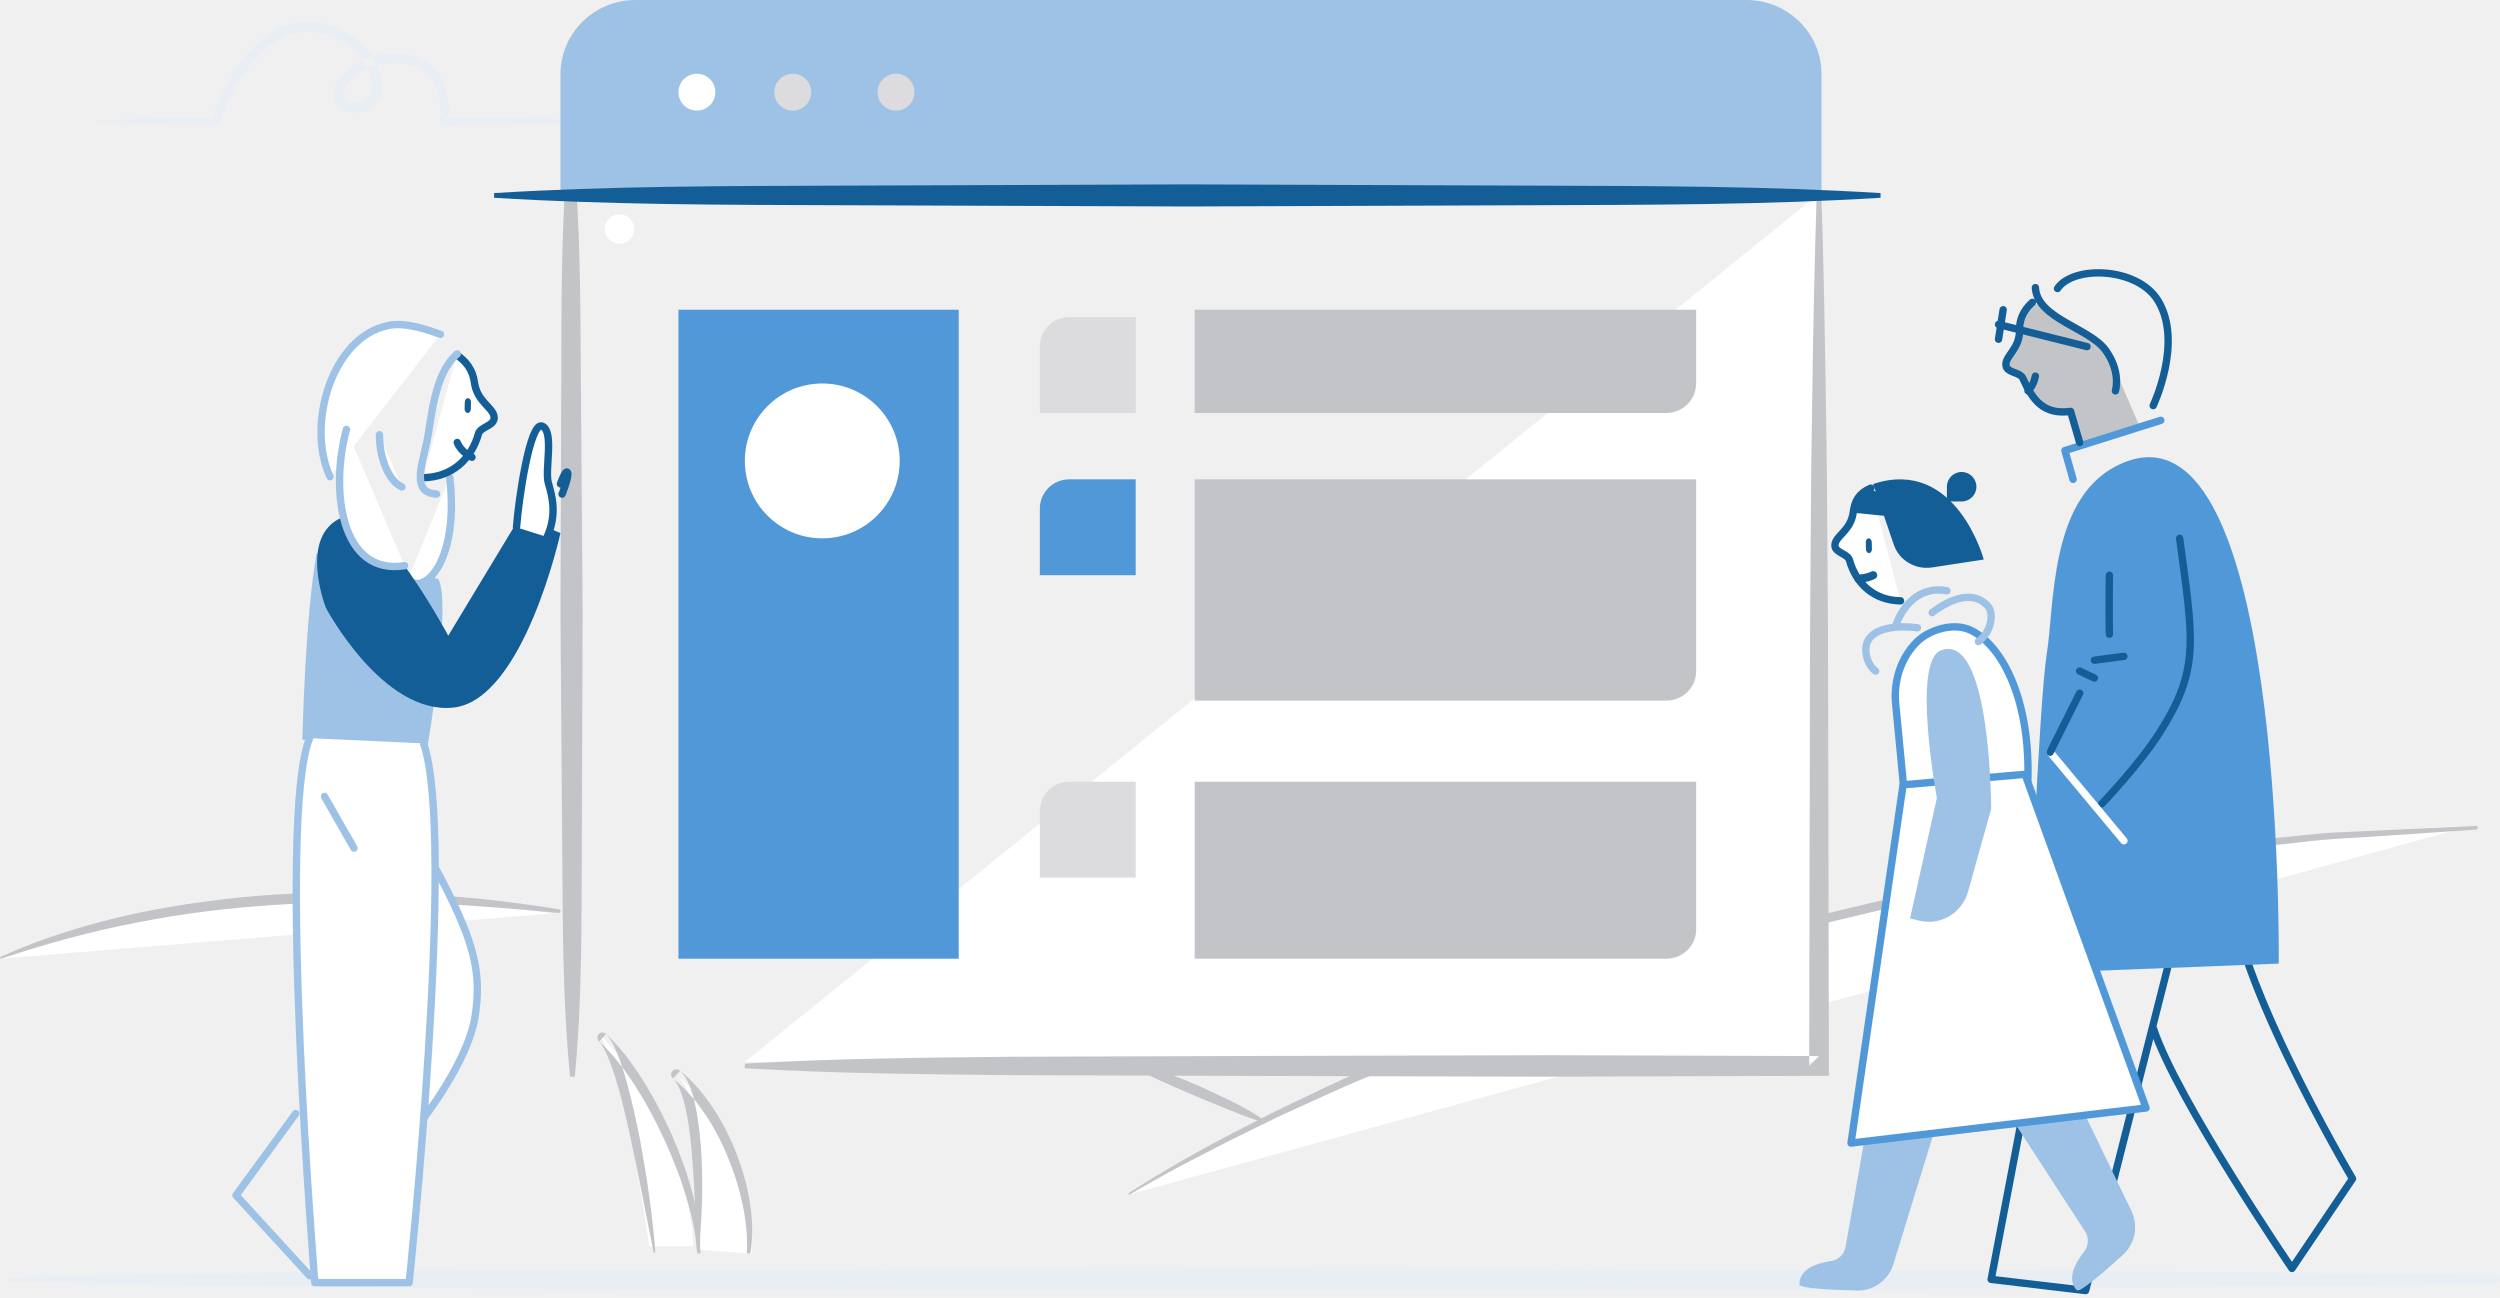
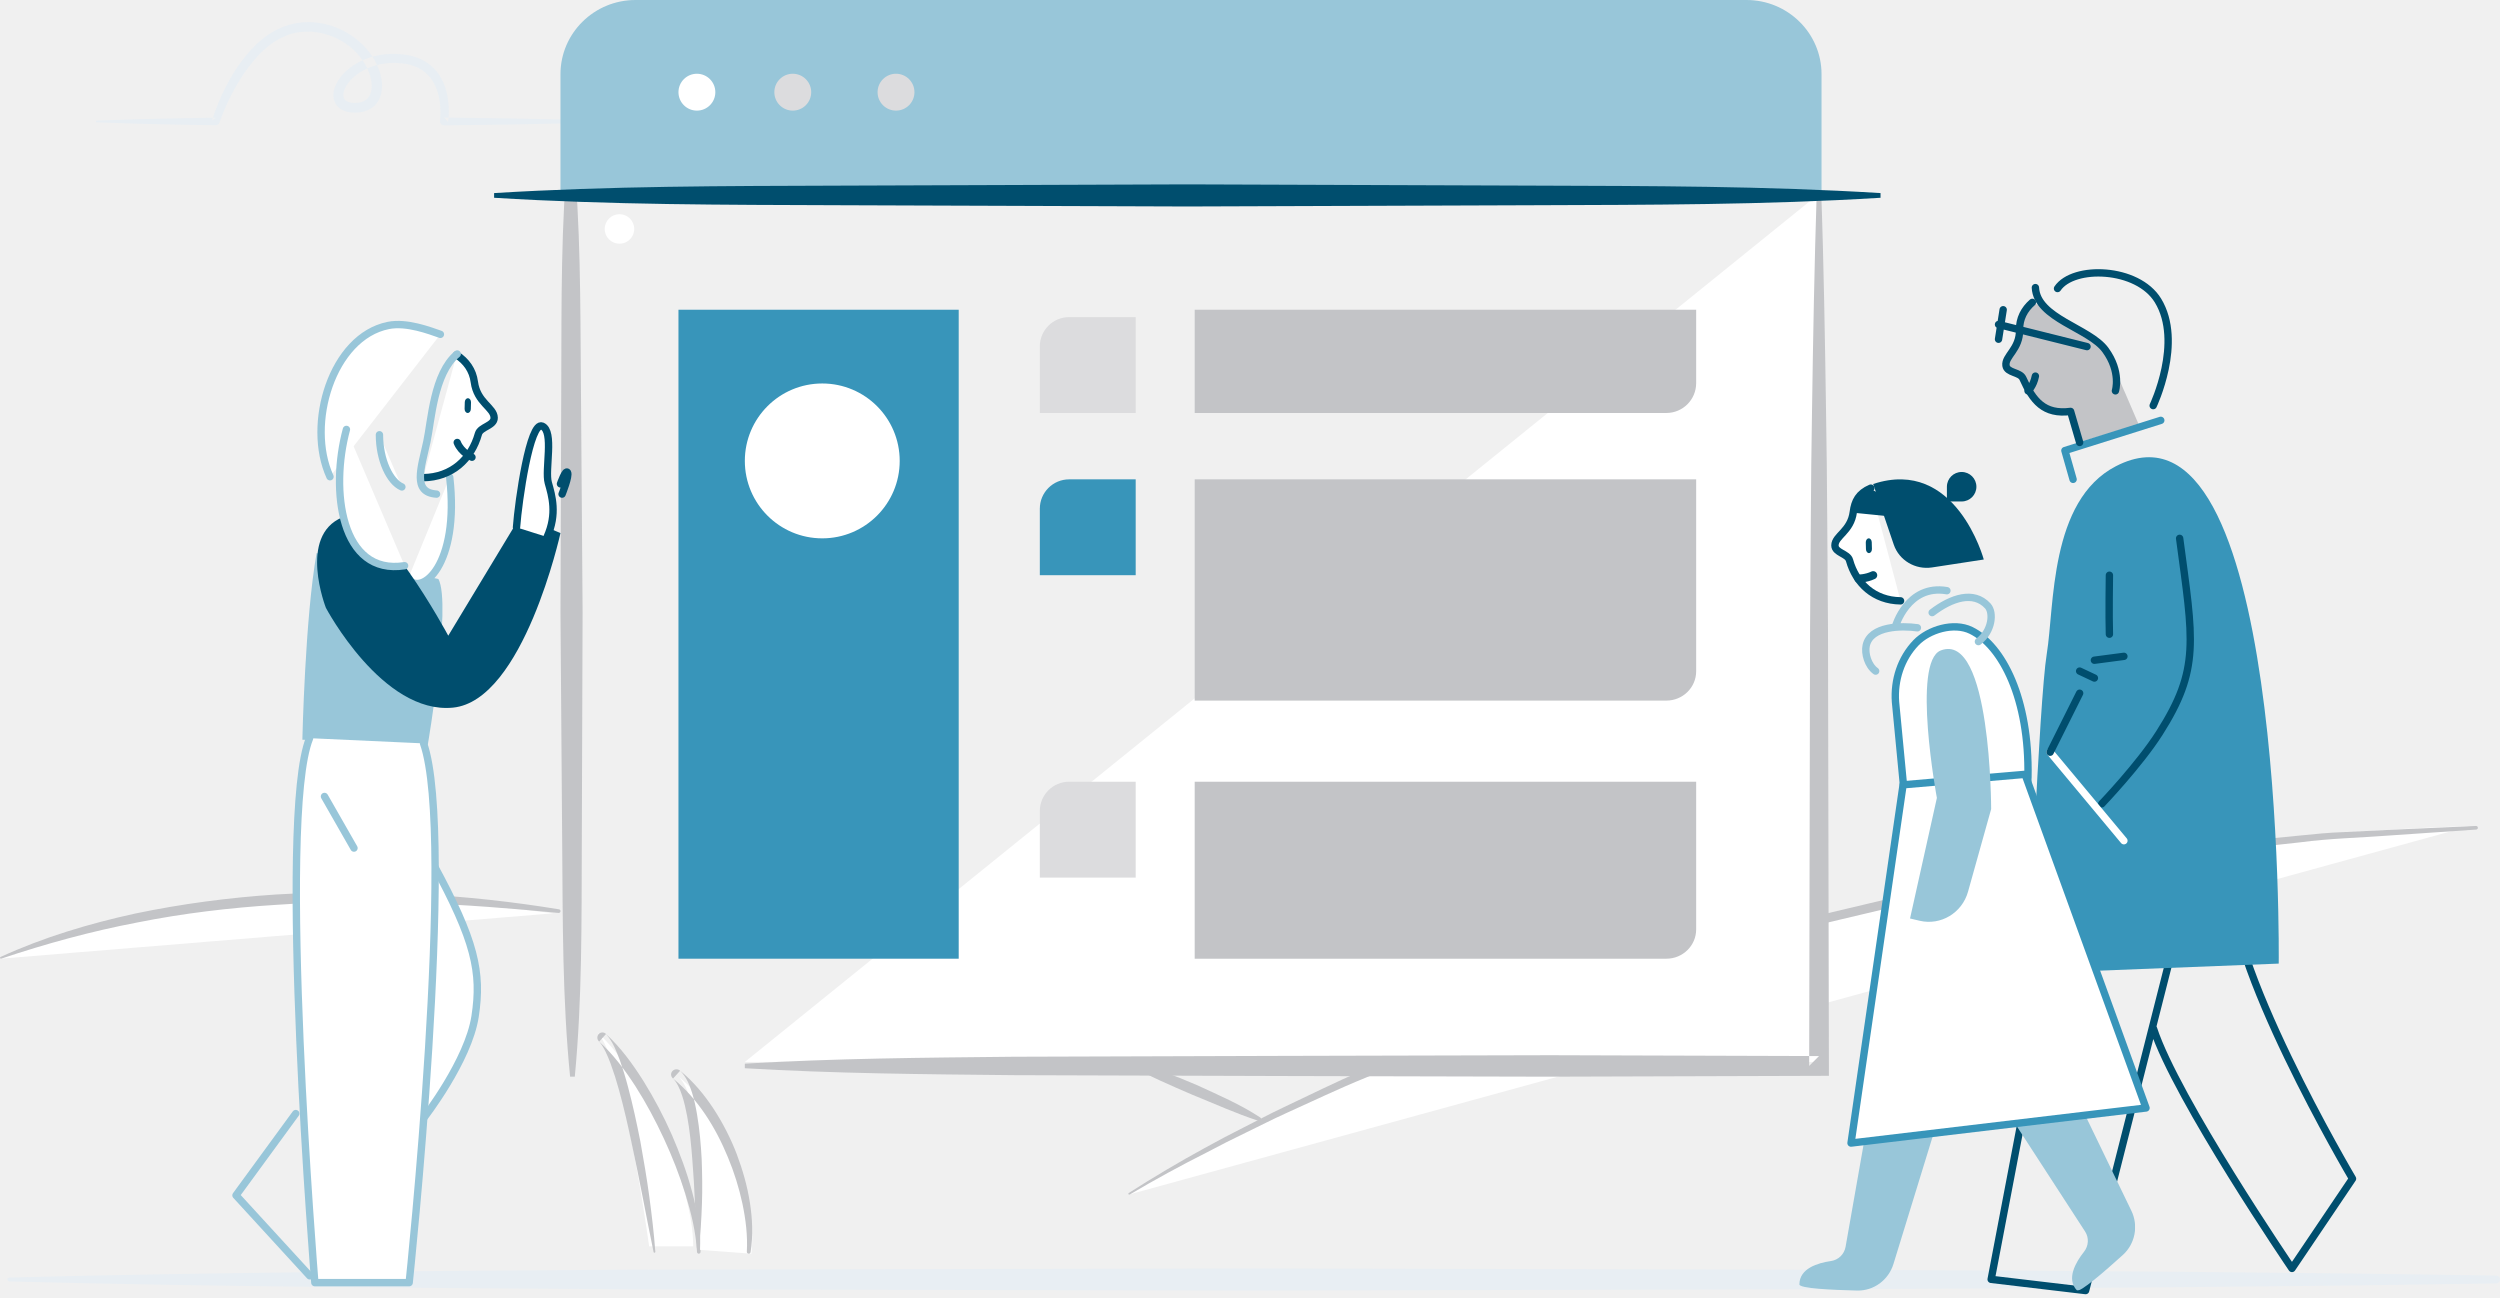
<svg xmlns="http://www.w3.org/2000/svg" height="176" viewBox="0 0 339 176" width="339">
  <mask id="a" fill="#fff">
    <path d="m.18.206h25.345v41.794h-25.345z" fill="#fff" fill-rule="evenodd" />
  </mask>
  <g fill="none" fill-rule="evenodd">
    <path d="m13.121 16.351c2.688-.077 5.376-.2 8.065-.244 2.688-.055 5.376-.128 8.064-.147l-.51.366c.826-2.518 1.914-4.914 3.39-7.149 1.504-2.176 3.371-4.33 6.052-5.443 5.468-2.345 12.25 1.203 13.513 6.757.135.7.182 1.44 0 2.191-.176.737-.6 1.525-1.334 1.988-.713.48-1.574.616-2.319.603-.744-.019-1.69-.169-2.332-.924-.63-.762-.58-1.74-.332-2.438.242-.733.669-1.343 1.157-1.877.987-1.063 2.268-1.8 3.631-2.24a10.276 10.276 0 0 1 4.236-.429c1.418.086 2.901.582 4.03 1.534 1.148.946 1.803 2.287 2.126 3.606a10.92 10.92 0 0 1 .202 4.045l-.544-.607c5.847.05 11.694.149 17.54.289a.244.244 0 0 1 .244.245.245.245 0 0 1 -.243.233c-5.847.14-11.694.24-17.54.29a.536.536 0 0 1 -.552-.52l.002-.056.004-.032c.246-2.359-.214-5.102-2.05-6.598-.907-.733-2.087-1.15-3.339-1.215a8.98 8.98 0 0 0 -3.699.397c-1.17.384-2.256 1.03-3.049 1.9-.393.431-.716.92-.873 1.42-.175.5-.124.973.104 1.235.436.551 2.086.57 2.798.051.795-.517.99-1.72.74-2.833-.482-2.276-2.24-4.323-4.425-5.436-1.096-.577-2.326-.892-3.575-1.019-1.222-.018-2.476.05-3.598.591-2.313.923-4.087 2.887-5.525 4.947-1.438 2.083-2.58 4.418-3.42 6.784l-.007.024a.528.528 0 0 1 -.503.342c-2.688-.02-5.376-.092-8.064-.147-2.689-.043-5.377-.165-8.065-.244-.069-.003-.123-.058-.12-.124a.124.124 0 0 1 .12-.116" fill="#e8eef3" />
    <path d="m153 162s71.074-46.363 182-50" fill="#fff" />
    <path d="m153.056 161.774a171.753 171.753 0 0 1 10.267-6.085c1.738-.97 3.502-1.894 5.28-2.788 1.779-.893 3.53-1.843 5.333-2.692 3.6-1.696 7.163-3.485 10.83-5.046 3.643-1.612 7.276-3.25 11.001-4.674l5.561-2.196c1.848-.746 3.746-1.362 5.617-2.05 3.765-1.309 7.48-2.766 11.3-3.914 3.804-1.196 7.591-2.448 11.407-3.6l11.527-3.208 2.883-.795 2.912-.69 5.823-1.379c3.882-.917 7.752-1.887 11.684-2.58l11.75-2.279c3.929-.691 7.885-1.225 11.832-1.807 7.879-1.295 15.85-1.869 23.784-2.69 1.982-.206 3.968-.403 5.964-.468l5.976-.296 11.954-.537a.246.246 0 0 1 .259.234.243.243 0 0 1 -.232.256l-.012.001-11.922.815c-3.969.302-7.954.385-11.905.911-7.907.91-15.847 1.571-23.69 2.954-3.924.646-7.875 1.139-11.791 1.838l-11.716 2.273c-3.92.691-7.778 1.658-11.648 2.572l-5.805 1.374-2.903.69-2.874.792-11.492 3.198c-3.804 1.148-7.58 2.396-11.372 3.59-3.808 1.141-7.511 2.595-11.264 3.9-1.865.684-3.758 1.298-5.6 2.044l-5.541 2.188c-1.84.75-3.718 1.406-5.543 2.186l-5.491 2.315c-3.683 1.495-7.262 3.219-10.884 4.852-1.812.817-3.572 1.734-5.361 2.596-1.79.861-3.563 1.754-5.313 2.69a175.404 175.404 0 0 0 -10.45 5.71.125.125 0 0 1 -.172-.034c-.037-.055-.018-.133.037-.17" fill="#c3c4c7" />
    <path d="m153 144c10.621 4.025 17 7 17 7" fill="#fff" />
    <path d="m153.15 144.002c1.612.283 3.147.773 4.655 1.33 1.505.563 3 1.153 4.474 1.797 2.921 1.345 5.883 2.609 8.605 4.396a.26.26 0 0 1 .075.358.26.26 0 0 1 -.295.105c-3.066-.99-5.975-2.326-8.945-3.523a183.227 183.227 0 0 1 -4.397-1.936c-1.456-.67-2.896-1.38-4.264-2.288a.134.134 0 0 1 -.038-.182.131.131 0 0 1 .13-.057" fill="#c3c4c7" />
    <path d="m0 130c23.001-8.923 49.706-9.418 75-6.153" fill="#fff" />
    <path d="m.073 129.763c5.83-2.67 12.021-4.524 18.294-5.894 6.29-1.312 12.675-2.155 19.08-2.577 12.822-.741 25.71-.07 38.345 2.011a.248.248 0 0 1 -.065.492c-12.708-1.24-25.477-1.985-38.188-1.103-6.352.397-12.683 1.147-18.92 2.397-6.251 1.192-12.395 2.879-18.456 4.905a.124.124 0 0 1 -.156-.08.122.122 0 0 1 .066-.15" fill="#c3c4c7" />
    <path d="m77.195 146-.195-126" fill="#fff" />
    <path d="m77.307 146c-1.048-10.498-.993-20.999-1.073-31.498l-.234-31.499.11-31.5c.039-10.5-.06-21 .95-31.502l.634-.001c1.048 10.498.992 20.999 1.074 31.498l.232 31.499-.108 31.5c-.04 10.5.056 21-.95 31.502z" fill="#c3c4c7" />
    <path d="m247 26v118h-146" fill="#fff" />
    <path d="m246.97 26c.32 9.878.497 19.758.64 29.636.176 9.878.172 19.757.266 29.636l.122 59.271.002 1.336-1.34.005-36.415.116-36.416-.092-36.414-.116c-12.14-.125-24.277-.22-36.415-.938v-.622c12.138-.717 24.276-.813 36.415-.938l36.414-.116 36.416-.092 36.415.116-1.337 1.341.121-59.27c.096-9.88.092-19.759.267-29.637.142-9.878.32-19.758.64-29.636z" fill="#c3c4c7" />
-     <path d="m76 26v-15.933c0-5.56 4.559-10.067 10.182-10.067h150.636c5.623 0 10.182 4.507 10.182 10.067v15.933z" fill="#9ec2e6" />
+     <path d="m76 26v-15.933c0-5.56 4.559-10.067 10.182-10.067h150.636c5.623 0 10.182 4.507 10.182 10.067v15.933z" fill="#98c6d9" />
    <path d="m255 26h-188" fill="#def2fa" />
-     <path d="m255 26.818c-15.666.964-31.334.956-47 1.012l-47 .17-47-.17c-15.666-.056-31.333-.047-47-1.012v-.636c15.667-.965 31.334-.956 47-1.01l47-.172 47 .171c15.666.055 31.334.047 47 1.011z" fill="#135e96" />
-     <path d="m92 130h38v-88h-38" fill="#5198d9" />
+     <path d="m255 26.818c-15.666.964-31.334.956-47 1.012l-47 .17-47-.17c-15.666-.056-31.333-.047-47-1.012v-.636c15.667-.965 31.334-.956 47-1.01l47-.172 47 .171c15.666.055 31.334.047 47 1.011z" fill="#004e6e" />
+     <path d="m92 130h38v-88h-38" fill="#3895ba" />
    <path d="m225.96 56h-63.96v-14h68v9.955a4.042 4.042 0 0 1 -4.04 4.045" fill="#c3c4c7" />
    <path d="m154 56h-13v-9.023a3.977 3.977 0 0 1 3.977-3.977h9.023z" fill="#dcdcde" />
    <path d="m225.96 130h-63.96v-24h68v20.028c0 2.193-1.809 3.972-4.04 3.972" fill="#c3c4c7" />
    <path d="m154 119h-13v-9.023a3.976 3.976 0 0 1 3.977-3.977h9.023z" fill="#dcdcde" />
    <path d="m225.96 95h-63.96v-30h68v26.023c0 2.198-1.809 3.977-4.04 3.977" fill="#c3c4c7" />
-     <path d="m154 78h-13v-9.023a3.977 3.977 0 0 1 3.977-3.977h9.023z" fill="#5198d9" />
+     <path d="m154 78h-13v-9.023a3.977 3.977 0 0 1 3.977-3.977h9.023z" fill="#3895ba" />
    <path d="m122 62.5c0 5.8-4.7 10.5-10.5 10.5s-10.5-4.7-10.5-10.5 4.7-10.5 10.5-10.5 10.5 4.7 10.5 10.5" fill="#fff" />
    <path d="m1.242 173.234c28.105-.73 56.212-.884 84.317-1.067l84.318-.167c56.212.16 112.423.069 168.635.97.274.004.493.244.488.537-.004.288-.221.519-.488.524-56.212.9-112.423.809-168.635.969l-84.318-.168c-28.105-.183-56.212-.337-84.317-1.068-.136-.004-.246-.124-.242-.271a.258.258 0 0 1 .242-.259" fill="#e8eef3" />
    <path d="m281.898 60-1.214-4.213c-3.58.475-5.068-1.45-6.412-4.49-.38-.861-2.125-.713-2.262-1.724-.173-1.31 1.87-2.21 1.824-4.867-.026-1.489.287-3.436 1.718-3.706 0 0 6.8 2.834 10.22 6.346 1.528 4.083 2.433 6.015 2.433 6.015l1.795 4.183z" fill="#c3c4c7" />
    <path d="m86 31a2 2 0 1 1 -3.999.001 2 2 0 0 1 3.999-.001m2.019 138s-3.411-25.356-7.019-29c6.087 5.368 13 20.432 13 29" fill="#fff" />
    <path d="m88.625 169.775c-1.016-4.918-1.899-9.85-2.971-14.734-.508-2.446-1.063-4.88-1.728-7.273a42.802 42.802 0 0 0 -1.121-3.522c-.42-1.122-.928-2.306-1.59-3.032l-.03-.033a.716.716 0 0 1 .032-.993.675.675 0 0 1 .923-.011c2.065 1.894 3.675 4.137 5.135 6.448a59.008 59.008 0 0 1 3.824 7.247c1.086 2.51 2.043 5.082 2.75 7.734.704 2.647 1.206 5.384 1.146 8.151a.245.245 0 0 1 -.247.243.243.243 0 0 1 -.235-.233v-.01c-.143-2.68-.794-5.31-1.58-7.87a61.2 61.2 0 0 0 -2.914-7.5c-1.13-2.43-2.389-4.8-3.823-7.042-1.436-2.232-3.04-4.378-4.948-6.1l.925-1.035c.997 1.142 1.414 2.35 1.875 3.553a44.183 44.183 0 0 1 1.118 3.649c.65 2.444 1.182 4.909 1.669 7.378.446 2.48.87 4.958 1.208 7.45.336 2.493.634 4.989.82 7.501a.122.122 0 0 1 -.11.133.121.121 0 0 1 -.128-.1" fill="#c3c4c7" />
    <path d="m94.925 169.482s.9-20.032-2.925-23.482c6.536 5.151 10.76 16.617 9.886 24" fill="#fff" />
    <path d="m94.498 169.236c-.19-4.004-.284-8-.618-11.967-.15-1.982-.344-3.962-.699-5.896-.18-.966-.393-1.923-.694-2.833-.294-.897-.707-1.79-1.256-2.322l-.02-.018a.691.691 0 0 1 0-.996.747.747 0 0 1 .976-.044c1.85 1.488 3.33 3.308 4.594 5.223a32.731 32.731 0 0 1 3.112 6.091c.799 2.126 1.434 4.313 1.785 6.551.355 2.234.455 4.523.102 6.764a.252.252 0 0 1 -.292.208.255.255 0 0 1 -.217-.264c.122-2.193-.15-4.388-.601-6.532a35.883 35.883 0 0 0 -1.966-6.279c-1.666-4.043-4.06-7.92-7.437-10.674l.958-1.057c.899.915 1.273 1.944 1.605 2.94.316 1.003.523 2.01.695 3.018.339 2.015.516 4.03.623 6.044.07 2.016.11 4.029.036 6.039-.068 2.01-.186 4.016-.43 6.015a.128.128 0 0 1 -.143.11.128.128 0 0 1 -.113-.12" fill="#c3c4c7" />
    <path d="m58.758 117.177c5.664 10.409 6.578 14.644 5.665 20.641-.914 5.999-6.943 13.759-6.943 13.759" fill="#fff" />
-     <path d="m58.758 117.177c5.664 10.409 6.578 14.644 5.665 20.641-.914 5.999-6.943 13.759-6.943 13.759" stroke="#9ec2e6" stroke-linecap="round" stroke-linejoin="round" />
-     <path d="m42.93 75c-1.568 8.763-1.93 25.307-1.93 25.307l17.005.693s3.257-19.025 1.448-22.483" fill="#9ec2e6" />
+     <path d="m58.758 117.177c5.664 10.409 6.578 14.644 5.665 20.641-.914 5.999-6.943 13.759-6.943 13.759" stroke="#98c6d9" stroke-linecap="round" stroke-linejoin="round" />
+     <path d="m42.93 75c-1.568 8.763-1.93 25.307-1.93 25.307l17.005.693s3.257-19.025 1.448-22.483" fill="#98c6d9" />
    <path d="m60.98 64.708c1.37 12.008-3.868 16.154-5.64 13.77" fill="#fff" />
-     <path d="m60.98 64.708c1.37 12.008-3.868 16.154-5.64 13.77" stroke="#9ec2e6" stroke-linecap="round" stroke-linejoin="round" />
+     <path d="m60.98 64.708c1.37 12.008-3.868 16.154-5.64 13.77" stroke="#98c6d9" stroke-linecap="round" stroke-linejoin="round" />
    <path d="m61.915 48.127c1.296.838 2.198 2.078 2.402 3.659.364 2.818 2.674 3.458 2.691 4.87.015 1.092-1.863 1.204-2.134 2.174-.955 3.425-3.615 5.893-7.491 5.941" fill="#fff" />
-     <path d="m61.915 48.127c1.296.838 2.198 2.078 2.402 3.659.364 2.818 2.674 3.458 2.691 4.87.015 1.092-1.863 1.204-2.134 2.174-.955 3.425-3.615 5.893-7.491 5.941m4.617-4.771c.542 1.37 2 2 2 2" stroke="#135e96" stroke-linecap="round" stroke-linejoin="round" />
-     <path d="m63.407 56c-.233-.01-.415-.262-.407-.561l.025-.916c.008-.3.204-.533.437-.523s.415.262.407.561l-.025.916c-.008.3-.204.533-.437.523m-16.981 14.148c4.705-1.954 14.358 16.052 14.358 16.052l9.76-16.155 5.456 2.235s-5.007 22.731-14.578 23.675c-9.572.944-17.23-13.533-17.23-13.533s-3.828-9.757 2.234-12.275" fill="#135e96" />
+     <path d="m61.915 48.127c1.296.838 2.198 2.078 2.402 3.659.364 2.818 2.674 3.458 2.691 4.87.015 1.092-1.863 1.204-2.134 2.174-.955 3.425-3.615 5.893-7.491 5.941m4.617-4.771c.542 1.37 2 2 2 2" stroke="#004e6e" stroke-linecap="round" stroke-linejoin="round" />
+     <path d="m63.407 56c-.233-.01-.415-.262-.407-.561l.025-.916c.008-.3.204-.533.437-.523s.415.262.407.561l-.025.916c-.008.3-.204.533-.437.523m-16.981 14.148c4.705-1.954 14.358 16.052 14.358 16.052l9.76-16.155 5.456 2.235s-5.007 22.731-14.578 23.675c-9.572.944-17.23-13.533-17.23-13.533s-3.828-9.757 2.234-12.275" fill="#004e6e" />
    <path d="m41.98 100.096c-4.44 10.976.713 73.83.713 73.83h12.79s6.392-60.374 1.951-73.122" fill="#fff" />
-     <path d="m41.98 100.096c-4.44 10.976.713 73.83.713 73.83h12.79s6.392-60.374 1.951-73.122m4.566-52.804c-3.204 2.646-3.505 9.092-4.12 11.907-.786 3.6-1.997 6.875 1.313 7.093" stroke="#9ec2e6" stroke-linecap="round" stroke-linejoin="round" />
+     <path d="m41.98 100.096c-4.44 10.976.713 73.83.713 73.83h12.79s6.392-60.374 1.951-73.122m4.566-52.804c-3.204 2.646-3.505 9.092-4.12 11.907-.786 3.6-1.997 6.875 1.313 7.093" stroke="#98c6d9" stroke-linecap="round" stroke-linejoin="round" />
    <path d="m44.747 64.645c-3.26-7.111.293-18.98 7.908-20.512 2.518-.507 5.627.708 7.063 1.203" fill="#fff" />
-     <path d="m44.747 64.645c-3.26-7.111.293-18.98 7.908-20.512 2.518-.507 5.627.708 7.063 1.203m-19.615 105.664-8.103 11.087 10 10.913" stroke="#9ec2e6" stroke-linecap="round" stroke-linejoin="round" />
+     <path d="m44.747 64.645c-3.26-7.111.293-18.98 7.908-20.512 2.518-.507 5.627.708 7.063 1.203m-19.615 105.664-8.103 11.087 10 10.913" stroke="#98c6d9" stroke-linecap="round" stroke-linejoin="round" />
    <path d="m70.037 71.51c.27-3.673 1.824-14.43 3.482-13.731 1.657.7.332 5.947.83 7.696.496 1.749 1.243 4.197-.167 7.345" fill="#fff" />
-     <path d="m70.037 71.51c.27-3.673 1.824-14.43 3.482-13.731 1.657.7.332 5.947.83 7.696.496 1.749 1.243 4.197-.167 7.345m1.818-7.208s.696-2.006.957-1.543c.26.464-.74 2.931-.74 2.931" stroke="#135e96" stroke-linecap="round" stroke-linejoin="round" />
+     <path d="m70.037 71.51c.27-3.673 1.824-14.43 3.482-13.731 1.657.7.332 5.947.83 7.696.496 1.749 1.243 4.197-.167 7.345m1.818-7.208s.696-2.006.957-1.543c.26.464-.74 2.931-.74 2.931" stroke="#004e6e" stroke-linecap="round" stroke-linejoin="round" />
    <path d="m51.452 58.953c0 3.452 1.432 6.388 3.043 7.077" fill="#fff" />
-     <path d="m51.452 58.953c0 3.452 1.432 6.388 3.043 7.077m-10.495 41.97 4 7" stroke="#9ec2e6" stroke-linecap="round" stroke-linejoin="round" />
+     <path d="m51.452 58.953c0 3.452 1.432 6.388 3.043 7.077m-10.495 41.97 4 7" stroke="#98c6d9" stroke-linecap="round" stroke-linejoin="round" />
    <path d="m46.975 58.23c-2.237 8.277-.755 19.84 7.888 18.48" fill="#fff" />
-     <path d="m46.975 58.23c-2.237 8.277-.755 19.84 7.888 18.48" stroke="#9ec2e6" stroke-linecap="round" stroke-linejoin="round" />
+     <path d="m46.975 58.23c-2.237 8.277-.755 19.84 7.888 18.48" stroke="#98c6d9" stroke-linecap="round" stroke-linejoin="round" />
    <path d="m257.029 95.174 1.114 11.635s6.447 16.431 1.09 10.166c7.067 8.264 15.569-2.008 15.758-11.602.21-10.592-3.477-17.823-7.722-19.894-2.333-1.14-5.737-.112-7.46 1.679-2.042 2.12-2.991 5.074-2.78 8.016" fill="#fff" />
-     <path d="m257.029 95.174 1.114 11.635s6.447 16.431 1.09 10.166c7.067 8.264 15.569-2.008 15.758-11.602.21-10.592-3.477-17.823-7.722-19.894-2.333-1.14-5.737-.112-7.46 1.679-2.042 2.12-2.991 5.074-2.78 8.016z" stroke="#5198d9" stroke-linecap="round" stroke-linejoin="round" />
-     <path d="m264 80.098c-5.35-.916-7 4.902-7 4.902m3 .129c-2.057-.296-6.381-.298-6.946 2.42-.218 1.05.23 2.693 1.284 3.451m7.662-7.93c2.624-2.006 5.63-3 7.542-.907.83.907.603 3.412-1.269 4.837" stroke="#9ec2e6" stroke-linecap="round" stroke-linejoin="round" />
-     <path d="m302.68 119c-1.57 10.57 16.32 40.831 16.32 40.831l-8.209 12.169s-15.686-23.014-18.791-32.551m-14.25-6.576-7.75 40.607 12.807 1.52 12.193-48" stroke="#135e96" stroke-linecap="round" stroke-linejoin="round" />
-     <path d="m286.922 63.215c-9.042 4.672-8.325 18.98-9.378 25.422-1.055 6.443-2.544 43.363-2.544 43.363l33.995-1.336s.947-79.343-22.073-67.449" fill="#5198d9" />
-     <path d="m256.261 135-6.002 34.075a2.353 2.353 0 0 1 -1.99 1.923c-1.758.252-4.269.995-4.269 3.17 0 .544 4.433.752 7.826.83 2.248.053 4.256-1.418 4.926-3.602l10.248-33.316" fill="#9ec2e6" />
-     <path d="m.18 5.396 18.56 28.598c.553.852.48 1.957-.152 2.752-1.105 1.393-2.43 3.657-.968 5.22.366.388 3.725-2.518 6.242-4.797a5.093 5.093 0 0 0 1.155-5.983l-14.967-30.98" fill="#9ec2e6" mask="url(#a)" transform="translate(264 133)" />
-     <path d="m254 65.631 2.795 8.222c.724 2.131 2.921 3.44 5.193 3.091l7.012-1.074s-3.763-13.96-15-10.238" fill="#135e96" />
-     <path d="m276 51c-.271 1.37-1 2-1 2" stroke="#135e96" stroke-linecap="round" stroke-linejoin="round" />
+     <path d="m257.029 95.174 1.114 11.635s6.447 16.431 1.09 10.166c7.067 8.264 15.569-2.008 15.758-11.602.21-10.592-3.477-17.823-7.722-19.894-2.333-1.14-5.737-.112-7.46 1.679-2.042 2.12-2.991 5.074-2.78 8.016z" stroke="#3895ba" stroke-linecap="round" stroke-linejoin="round" />
+     <path d="m264 80.098c-5.35-.916-7 4.902-7 4.902m3 .129c-2.057-.296-6.381-.298-6.946 2.42-.218 1.05.23 2.693 1.284 3.451m7.662-7.93c2.624-2.006 5.63-3 7.542-.907.83.907.603 3.412-1.269 4.837" stroke="#98c6d9" stroke-linecap="round" stroke-linejoin="round" />
+     <path d="m302.68 119c-1.57 10.57 16.32 40.831 16.32 40.831l-8.209 12.169s-15.686-23.014-18.791-32.551m-14.25-6.576-7.75 40.607 12.807 1.52 12.193-48" stroke="#004e6e" stroke-linecap="round" stroke-linejoin="round" />
+     <path d="m286.922 63.215c-9.042 4.672-8.325 18.98-9.378 25.422-1.055 6.443-2.544 43.363-2.544 43.363l33.995-1.336s.947-79.343-22.073-67.449" fill="#3895ba" />
+     <path d="m256.261 135-6.002 34.075a2.353 2.353 0 0 1 -1.99 1.923c-1.758.252-4.269.995-4.269 3.17 0 .544 4.433.752 7.826.83 2.248.053 4.256-1.418 4.926-3.602l10.248-33.316" fill="#98c6d9" />
+     <path d="m.18 5.396 18.56 28.598c.553.852.48 1.957-.152 2.752-1.105 1.393-2.43 3.657-.968 5.22.366.388 3.725-2.518 6.242-4.797a5.093 5.093 0 0 0 1.155-5.983l-14.967-30.98" fill="#98c6d9" mask="url(#a)" transform="translate(264 133)" />
+     <path d="m254 65.631 2.795 8.222c.724 2.131 2.921 3.44 5.193 3.091l7.012-1.074s-3.763-13.96-15-10.238" fill="#004e6e" />
+     <path d="m276 51c-.271 1.37-1 2-1 2" stroke="#004e6e" stroke-linecap="round" stroke-linejoin="round" />
    <path d="m258.059 106.42-7.059 48.58 40-4.76-16.406-45.24z" fill="#fff" />
-     <path d="m258.059 106.42-7.059 48.58 40-4.76-16.406-45.24z" stroke="#5198d9" stroke-linecap="round" stroke-linejoin="round" />
-     <path d="m263.17 88.2c-3.96 1.521-.529 19.999-.529 19.999l-3.641 16.347 1.302.308c2.868.676 5.754-1.056 6.561-3.935l3.137-11.209s.002-24.137-6.83-21.511" fill="#9ec2e6" />
+     <path d="m258.059 106.42-7.059 48.58 40-4.76-16.406-45.24z" stroke="#3895ba" stroke-linecap="round" stroke-linejoin="round" />
+     <path d="m263.17 88.2c-3.96 1.521-.529 19.999-.529 19.999l-3.641 16.347 1.302.308c2.868.676 5.754-1.056 6.561-3.935l3.137-11.209s.002-24.137-6.83-21.511" fill="#98c6d9" />
    <g stroke-linecap="round" stroke-linejoin="round">
-       <path d="m295.558 73c1.852 13.885 2.795 17.71-2.747 26.4-2.743 4.305-7.811 9.6-7.811 9.6m1.036-31s-.082 5.543 0 8m-2.036 3.528 4-.528m-6 2 2 .942" stroke="#135e96" />
+       <path d="m295.558 73c1.852 13.885 2.795 17.71-2.747 26.4-2.743 4.305-7.811 9.6-7.811 9.6m1.036-31s-.082 5.543 0 8m-2.036 3.528 4-.528m-6 2 2 .942" stroke="#004e6e" />
      <path d="m278 102 10 12" stroke="#fff" />
-       <path d="m282 94-4 8m5-55-12-3m.63-2-.63 4m5-7c.203 4.183 7.312 5.476 9.489 8.45 2.176 2.973 1.362 5.55 1.362 5.55m-7.851-13.877c2.136-3.177 10.85-2.91 13.62 1.628 3.447 5.642-.648 14.249-.648 14.249" stroke="#135e96" />
-       <path d="m293 57-13 4.097 1.11 3.903" stroke="#5198d9" />
-       <path d="m275.589 41c-1.092.95-1.763 2.217-1.736 3.706.046 2.656-2.018 3.557-1.842 4.866.137 1.012 1.9.863 2.285 1.725 1.357 3.04 2.861 4.965 6.477 4.49l1.227 4.213" stroke="#135e96" />
+       <path d="m282 94-4 8m5-55-12-3m.63-2-.63 4m5-7c.203 4.183 7.312 5.476 9.489 8.45 2.176 2.973 1.362 5.55 1.362 5.55m-7.851-13.877c2.136-3.177 10.85-2.91 13.62 1.628 3.447 5.642-.648 14.249-.648 14.249" stroke="#004e6e" />
+       <path d="m293 57-13 4.097 1.11 3.903" stroke="#3895ba" />
+       <path d="m275.589 41c-1.092.95-1.763 2.217-1.736 3.706.046 2.656-2.018 3.557-1.842 4.866.137 1.012 1.9.863 2.285 1.725 1.357 3.04 2.861 4.965 6.477 4.49l1.227 4.213" stroke="#004e6e" />
    </g>
-     <path d="m266 68h-2v-2a2 2 0 1 1 2 2" fill="#135e96" />
+     <path d="m266 68h-2v-2a2 2 0 1 1 2 2" fill="#004e6e" />
    <path d="m253.681 66.191c-1.646.705-2.186 1.772-2.374 3.239-.337 2.615-2.472 3.208-2.49 4.52-.01 1.01 1.723 1.115 1.973 2.015.885 3.178 3.342 5.466 6.926 5.51" fill="#fff" />
-     <path d="m253.681 66.191c-1.646.705-2.186 1.772-2.374 3.239-.337 2.615-2.472 3.208-2.49 4.52-.01 1.01 1.723 1.115 1.973 2.015.885 3.178 3.342 5.466 6.926 5.51" stroke="#135e96" stroke-linecap="round" stroke-linejoin="round" />
-     <path d="m254 78c-.957.462-2 .462-2 .462" stroke="#135e96" stroke-linecap="round" stroke-linejoin="round" stroke-width="1.105" />
-     <path d="m253.06 66c-.985 1.454-2.06 3.495-2.06 3.495l5 .505-.268-2.618z" fill="#135e96" />
-     <path d="m253.443 75c.224-.01.398-.262.391-.56l-.025-.917c-.008-.3-.195-.533-.419-.523-.223.01-.398.262-.39.56l.024.917c.008.3.195.533.42.523" fill="#135e96" />
+     <path d="m253.681 66.191c-1.646.705-2.186 1.772-2.374 3.239-.337 2.615-2.472 3.208-2.49 4.52-.01 1.01 1.723 1.115 1.973 2.015.885 3.178 3.342 5.466 6.926 5.51" stroke="#004e6e" stroke-linecap="round" stroke-linejoin="round" />
+     <path d="m254 78c-.957.462-2 .462-2 .462" stroke="#004e6e" stroke-linecap="round" stroke-linejoin="round" stroke-width="1.105" />
+     <path d="m253.06 66c-.985 1.454-2.06 3.495-2.06 3.495l5 .505-.268-2.618z" fill="#004e6e" />
+     <path d="m253.443 75c.224-.01.398-.262.391-.56l-.025-.917c-.008-.3-.195-.533-.419-.523-.223.01-.398.262-.39.56l.024.917c.008.3.195.533.42.523" fill="#004e6e" />
    <path d="m97 12.5a2.5 2.5 0 1 1 -5 0 2.5 2.5 0 0 1 5 0" fill="#fff" />
    <path d="m110 12.5a2.5 2.5 0 1 1 -5 0 2.5 2.5 0 0 1 5 0m14 0a2.5 2.5 0 1 1 -5 0 2.5 2.5 0 0 1 5 0" fill="#dcdcde" />
  </g>
</svg>
